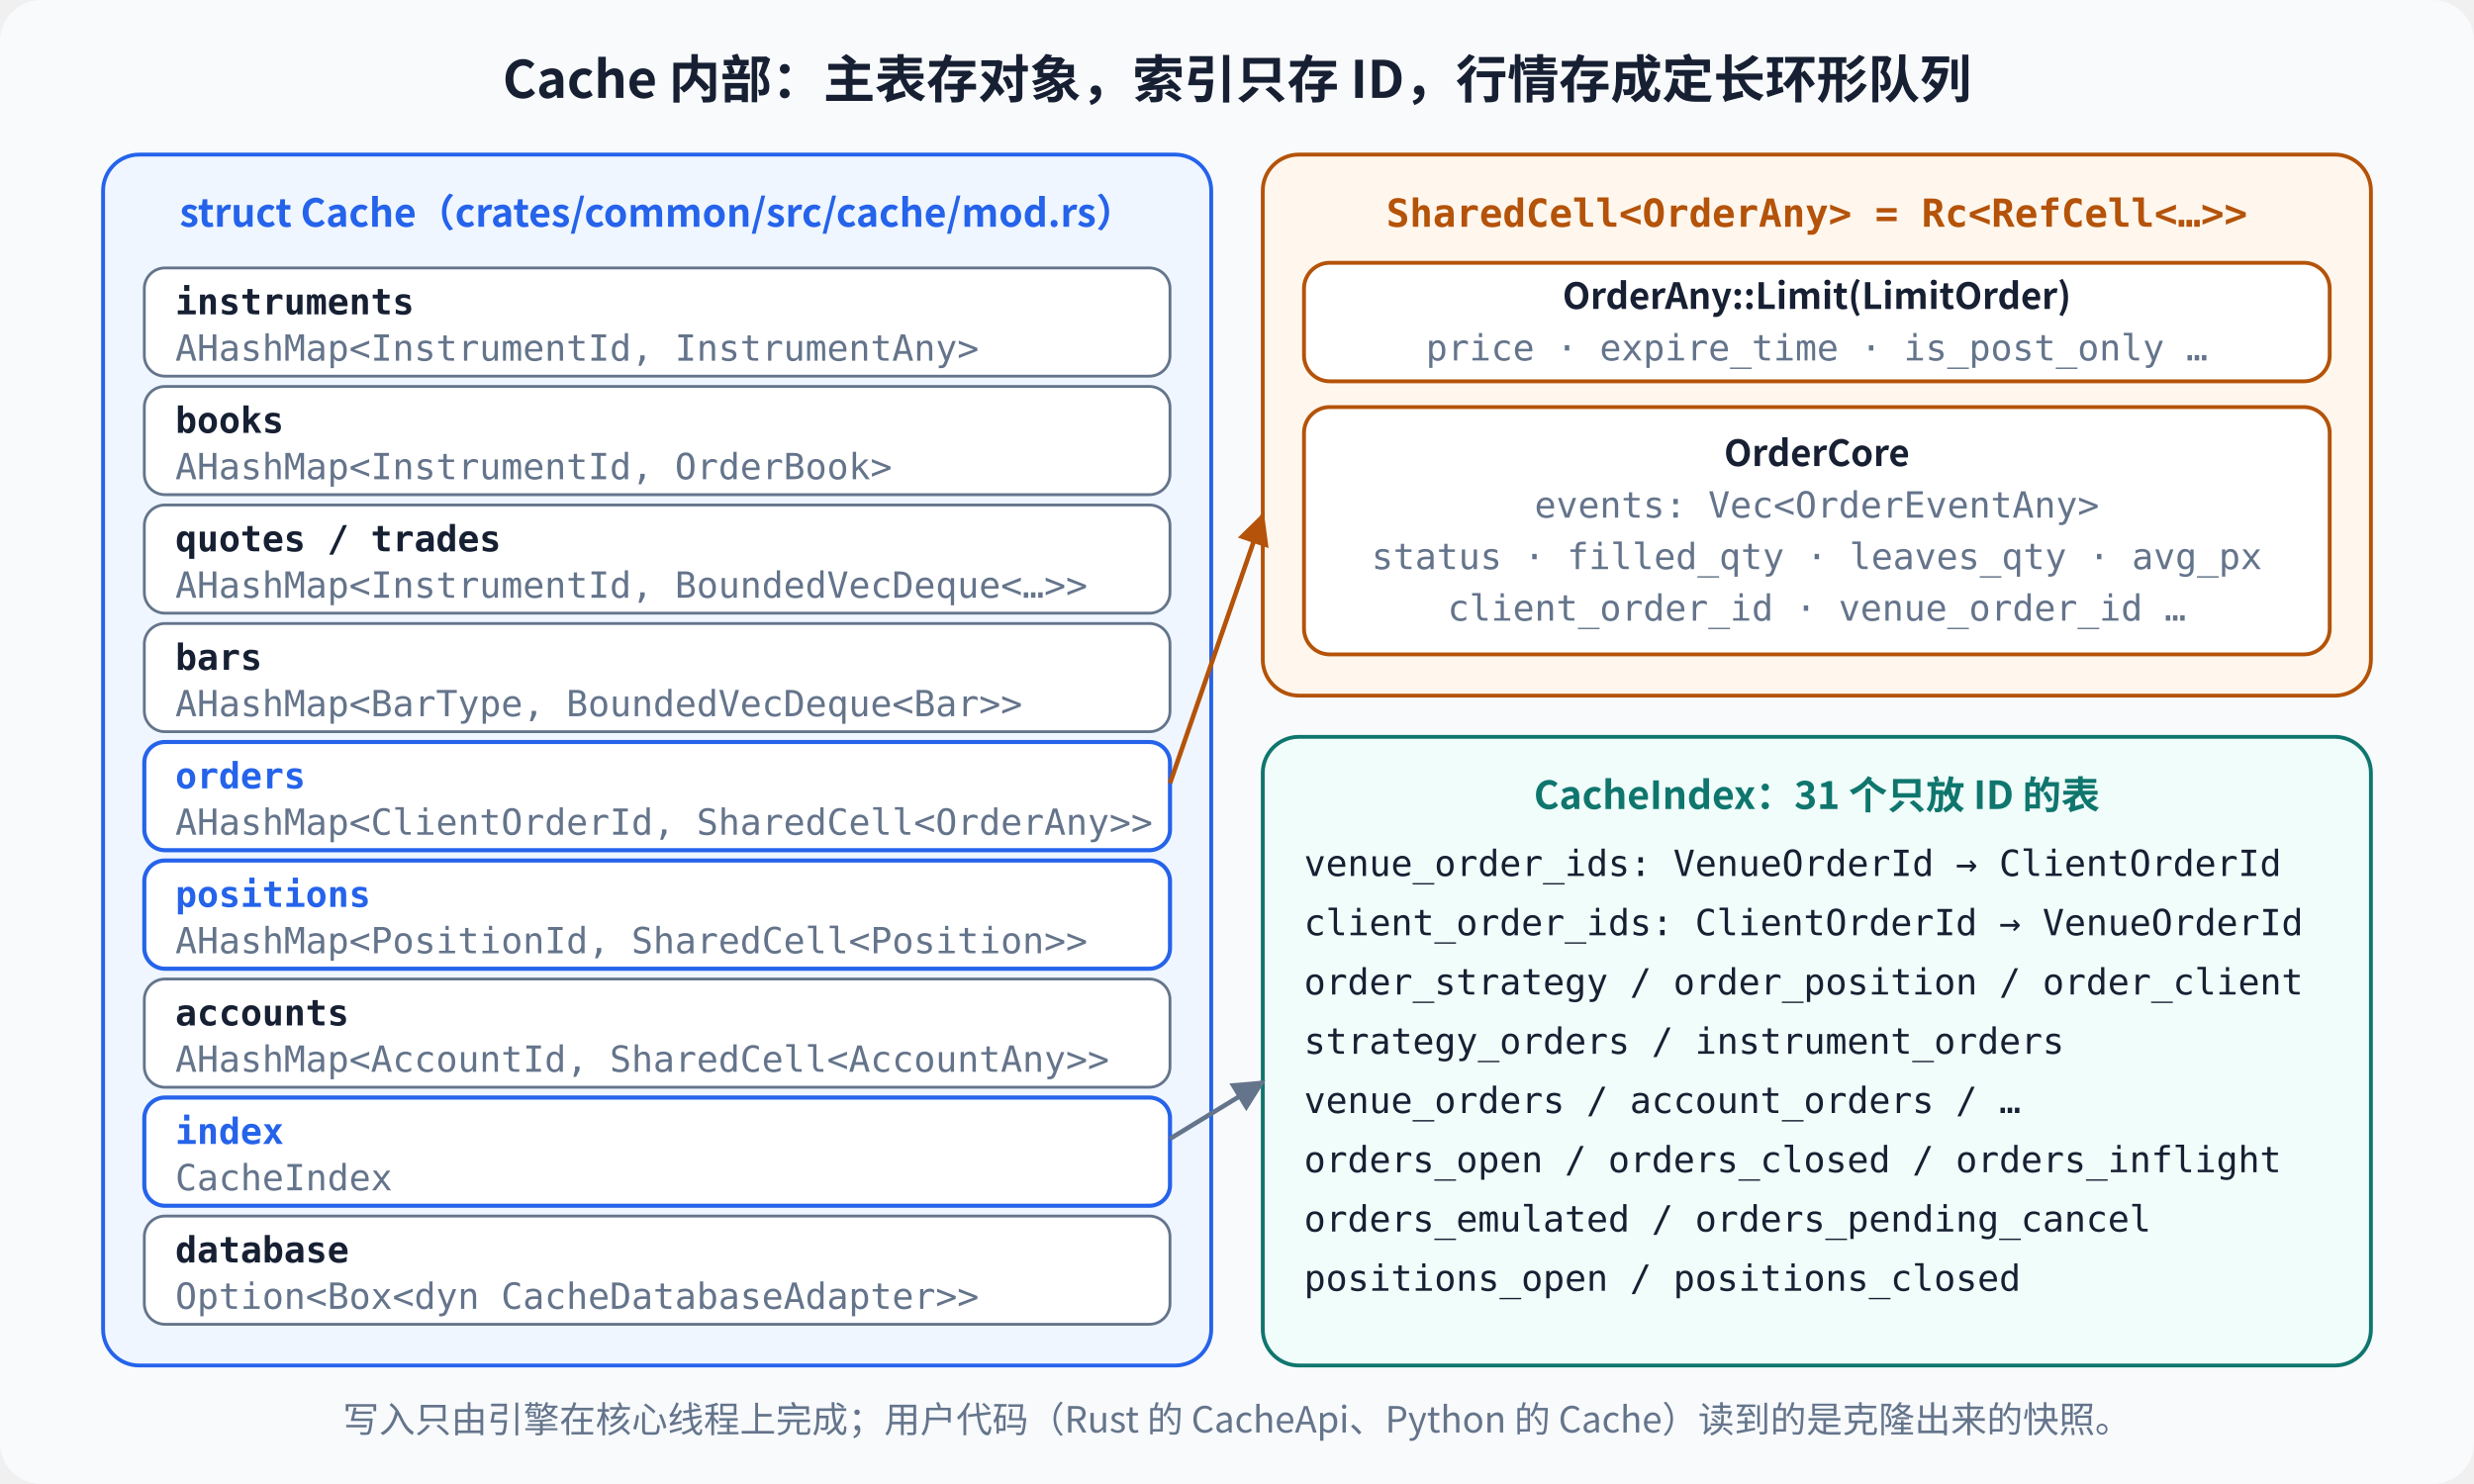
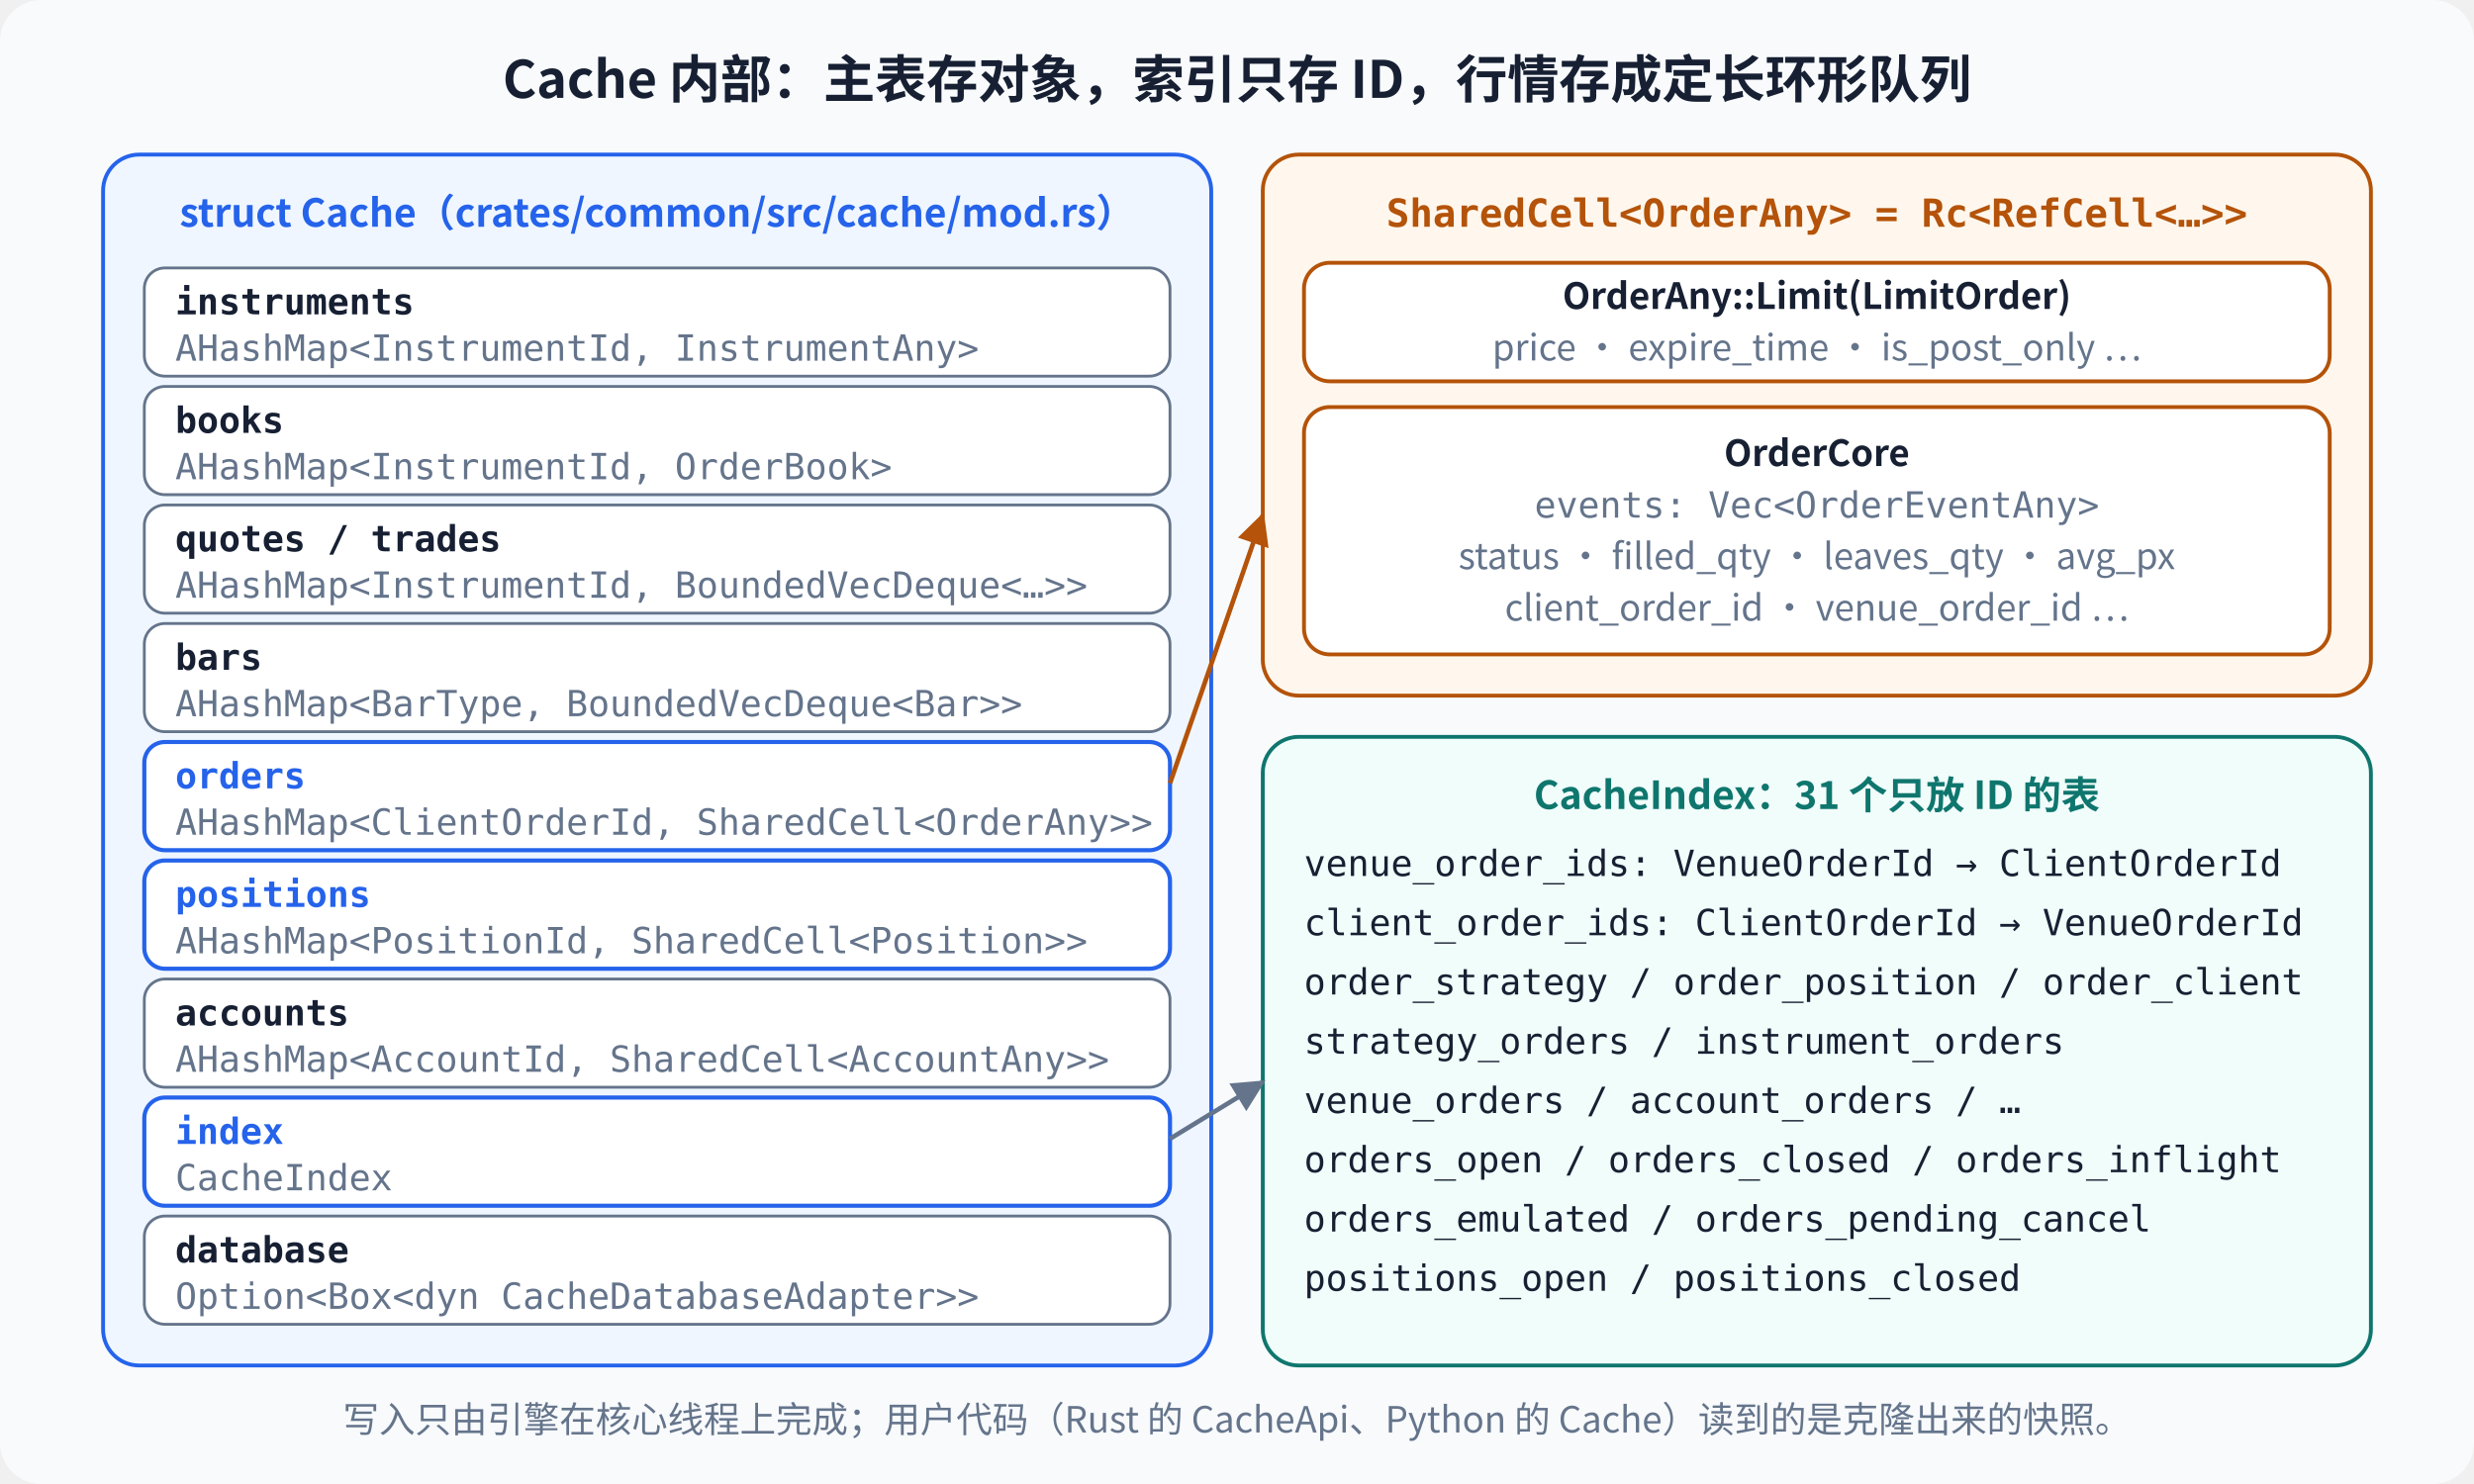
<svg xmlns="http://www.w3.org/2000/svg" width="960" height="576" viewBox="0 0 960 576" role="img" aria-labelledby="title desc">
  <defs>
    <marker id="arrow" viewBox="0 0 10 10" refX="9" refY="5" markerWidth="7" markerHeight="7" orient="auto-start-reverse">
      <path d="M0,0 L10,5 L0,10 z" fill="#64748b" />
    </marker>
    <marker id="arrow-blue" viewBox="0 0 10 10" refX="9" refY="5" markerWidth="7" markerHeight="7" orient="auto-start-reverse">
      <path d="M0,0 L10,5 L0,10 z" fill="#2563eb" />
    </marker>
    <marker id="arrow-orange" viewBox="0 0 10 10" refX="9" refY="5" markerWidth="7" markerHeight="7" orient="auto-start-reverse">
      <path d="M0,0 L10,5 L0,10 z" fill="#b45309" />
+     </marker>
+     <marker id="arrow-teal" viewBox="0 0 10 10" refX="9" refY="5" markerWidth="7" markerHeight="7" orient="auto-start-reverse">
+       <path d="M0,0 L10,5 L0,10 z" fill="#0f766e" />
    </marker>
  </defs>
  <rect width="960" height="576" rx="16" fill="#f8fafc" />
  <g font-family="&quot;Microsoft YaHei&quot;, &quot;PingFang SC&quot;, &quot;Noto Sans CJK SC&quot;, sans-serif" fill="#172033" text-anchor="middle">
    <text x="480.0" y="38.0" font-size="20" fill="#172033" font-weight="bold" text-anchor="middle">Cache 内部：主表存对象，索引只存 ID，行情存成定长环形队列</text>
    <rect x="40.0" y="60.0" width="430.0" height="470.0" rx="14" fill="#eff6ff" stroke="#2563eb" stroke-width="1.5" />
    <text x="255.0" y="88.0" font-size="15" fill="#2563eb" font-weight="bold" text-anchor="middle">struct Cache（crates/common/src/cache/mod.rs）</text>
    <rect x="56.0" y="104.0" width="398.0" height="42.0" rx="8" fill="#ffffff" stroke="#64748b" stroke-width="1.1" />
    <text x="68.0" y="122.0" font-size="14" fill="#172033" font-weight="bold" text-anchor="start" font-family="&quot;JetBrains Mono&quot;, &quot;SFMono-Regular&quot;, Menlo, Consolas, monospace">instruments</text>
    <text x="68.0" y="140.0" font-size="14" fill="#64748b" font-weight="normal" text-anchor="start" font-family="&quot;JetBrains Mono&quot;, &quot;SFMono-Regular&quot;, Menlo, Consolas, monospace">AHashMap&lt;InstrumentId, InstrumentAny&gt;</text>
    <rect x="56.0" y="150.0" width="398.0" height="42.0" rx="8" fill="#ffffff" stroke="#64748b" stroke-width="1.1" />
    <text x="68.0" y="168.0" font-size="14" fill="#172033" font-weight="bold" text-anchor="start" font-family="&quot;JetBrains Mono&quot;, &quot;SFMono-Regular&quot;, Menlo, Consolas, monospace">books</text>
    <text x="68.0" y="186.0" font-size="14" fill="#64748b" font-weight="normal" text-anchor="start" font-family="&quot;JetBrains Mono&quot;, &quot;SFMono-Regular&quot;, Menlo, Consolas, monospace">AHashMap&lt;InstrumentId, OrderBook&gt;</text>
    <rect x="56.0" y="196.0" width="398.0" height="42.0" rx="8" fill="#ffffff" stroke="#64748b" stroke-width="1.1" />
    <text x="68.0" y="214.0" font-size="14" fill="#172033" font-weight="bold" text-anchor="start" font-family="&quot;JetBrains Mono&quot;, &quot;SFMono-Regular&quot;, Menlo, Consolas, monospace">quotes / trades</text>
    <text x="68.0" y="232.0" font-size="14" fill="#64748b" font-weight="normal" text-anchor="start" font-family="&quot;JetBrains Mono&quot;, &quot;SFMono-Regular&quot;, Menlo, Consolas, monospace">AHashMap&lt;InstrumentId, BoundedVecDeque&lt;…&gt;&gt;</text>
    <rect x="56.0" y="242.0" width="398.0" height="42.0" rx="8" fill="#ffffff" stroke="#64748b" stroke-width="1.1" />
    <text x="68.0" y="260.0" font-size="14" fill="#172033" font-weight="bold" text-anchor="start" font-family="&quot;JetBrains Mono&quot;, &quot;SFMono-Regular&quot;, Menlo, Consolas, monospace">bars</text>
    <text x="68.0" y="278.0" font-size="14" fill="#64748b" font-weight="normal" text-anchor="start" font-family="&quot;JetBrains Mono&quot;, &quot;SFMono-Regular&quot;, Menlo, Consolas, monospace">AHashMap&lt;BarType, BoundedVecDeque&lt;Bar&gt;&gt;</text>
    <rect x="56.0" y="288.0" width="398.0" height="42.0" rx="8" fill="#ffffff" stroke="#2563eb" stroke-width="1.6" />
    <text x="68.0" y="306.0" font-size="14" fill="#2563eb" font-weight="bold" text-anchor="start" font-family="&quot;JetBrains Mono&quot;, &quot;SFMono-Regular&quot;, Menlo, Consolas, monospace">orders</text>
    <text x="68.0" y="324.0" font-size="14" fill="#64748b" font-weight="normal" text-anchor="start" font-family="&quot;JetBrains Mono&quot;, &quot;SFMono-Regular&quot;, Menlo, Consolas, monospace">AHashMap&lt;ClientOrderId, SharedCell&lt;OrderAny&gt;&gt;</text>
    <rect x="56.0" y="334.0" width="398.0" height="42.0" rx="8" fill="#ffffff" stroke="#2563eb" stroke-width="1.6" />
    <text x="68.0" y="352.0" font-size="14" fill="#2563eb" font-weight="bold" text-anchor="start" font-family="&quot;JetBrains Mono&quot;, &quot;SFMono-Regular&quot;, Menlo, Consolas, monospace">positions</text>
    <text x="68.0" y="370.0" font-size="14" fill="#64748b" font-weight="normal" text-anchor="start" font-family="&quot;JetBrains Mono&quot;, &quot;SFMono-Regular&quot;, Menlo, Consolas, monospace">AHashMap&lt;PositionId, SharedCell&lt;Position&gt;&gt;</text>
    <rect x="56.0" y="380.0" width="398.0" height="42.0" rx="8" fill="#ffffff" stroke="#64748b" stroke-width="1.1" />
    <text x="68.0" y="398.0" font-size="14" fill="#172033" font-weight="bold" text-anchor="start" font-family="&quot;JetBrains Mono&quot;, &quot;SFMono-Regular&quot;, Menlo, Consolas, monospace">accounts</text>
    <text x="68.0" y="416.0" font-size="14" fill="#64748b" font-weight="normal" text-anchor="start" font-family="&quot;JetBrains Mono&quot;, &quot;SFMono-Regular&quot;, Menlo, Consolas, monospace">AHashMap&lt;AccountId, SharedCell&lt;AccountAny&gt;&gt;</text>
    <rect x="56.0" y="426.0" width="398.0" height="42.0" rx="8" fill="#ffffff" stroke="#2563eb" stroke-width="1.6" />
    <text x="68.0" y="444.0" font-size="14" fill="#2563eb" font-weight="bold" text-anchor="start" font-family="&quot;JetBrains Mono&quot;, &quot;SFMono-Regular&quot;, Menlo, Consolas, monospace">index</text>
    <text x="68.0" y="462.0" font-size="14" fill="#64748b" font-weight="normal" text-anchor="start" font-family="&quot;JetBrains Mono&quot;, &quot;SFMono-Regular&quot;, Menlo, Consolas, monospace">CacheIndex</text>
    <rect x="56.0" y="472.0" width="398.0" height="42.0" rx="8" fill="#ffffff" stroke="#64748b" stroke-width="1.1" />
    <text x="68.0" y="490.0" font-size="14" fill="#172033" font-weight="bold" text-anchor="start" font-family="&quot;JetBrains Mono&quot;, &quot;SFMono-Regular&quot;, Menlo, Consolas, monospace">database</text>
    <text x="68.0" y="508.0" font-size="14" fill="#64748b" font-weight="normal" text-anchor="start" font-family="&quot;JetBrains Mono&quot;, &quot;SFMono-Regular&quot;, Menlo, Consolas, monospace">Option&lt;Box&lt;dyn CacheDatabaseAdapter&gt;&gt;</text>
    <rect x="490.0" y="60.0" width="430.0" height="210.0" rx="14" fill="#fff7ed" stroke="#b45309" stroke-width="1.5" />
    <text x="705.0" y="88.0" font-size="15" fill="#b45309" font-weight="bold" text-anchor="middle" font-family="&quot;JetBrains Mono&quot;, &quot;SFMono-Regular&quot;, Menlo, Consolas, monospace">SharedCell&lt;OrderAny&gt; = Rc&lt;RefCell&lt;…&gt;&gt;</text>
    <rect x="506.0" y="102.0" width="398.0" height="46.0" rx="10" fill="#ffffff" stroke="#b45309" stroke-width="1.5" />
    <text x="705.0" y="119.9" font-size="14" fill="#172033" font-weight="bold" text-anchor="middle">OrderAny::Limit(LimitOrder)</text>
-     <text x="705.0" y="139.9" font-size="14" fill="#64748b" font-weight="normal" text-anchor="middle" font-family="&quot;JetBrains Mono&quot;, &quot;SFMono-Regular&quot;, Menlo, Consolas, monospace">price · expire_time · is_post_only …</text>
+     <text x="705.0" y="139.9" font-size="14" fill="#64748b" font-weight="normal" text-anchor="middle">price · expire_time · is_post_only …</text>
    <rect x="506.0" y="158.0" width="398.0" height="96.0" rx="10" fill="#ffffff" stroke="#b45309" stroke-width="1.5" />
    <text x="705.0" y="180.9" font-size="14" fill="#172033" font-weight="bold" text-anchor="middle">OrderCore</text>
    <text x="705.0" y="200.9" font-size="14" fill="#64748b" font-weight="normal" text-anchor="middle" font-family="&quot;JetBrains Mono&quot;, &quot;SFMono-Regular&quot;, Menlo, Consolas, monospace">events: Vec&lt;OrderEventAny&gt;</text>
-     <text x="705.0" y="220.9" font-size="14" fill="#64748b" font-weight="normal" text-anchor="middle" font-family="&quot;JetBrains Mono&quot;, &quot;SFMono-Regular&quot;, Menlo, Consolas, monospace">status · filled_qty · leaves_qty · avg_px</text>
-     <text x="705.0" y="240.9" font-size="14" fill="#64748b" font-weight="normal" text-anchor="middle" font-family="&quot;JetBrains Mono&quot;, &quot;SFMono-Regular&quot;, Menlo, Consolas, monospace">client_order_id · venue_order_id …</text>
+     <text x="705.0" y="220.9" font-size="14" fill="#64748b" font-weight="normal" text-anchor="middle">status · filled_qty · leaves_qty · avg_px</text>
+     <text x="705.0" y="240.9" font-size="14" fill="#64748b" font-weight="normal" text-anchor="middle">client_order_id · venue_order_id …</text>
    <line x1="454.0" y1="304.0" x2="490.0" y2="200.0" stroke="#b45309" stroke-width="1.8" marker-end="url(#arrow-orange)" />
    <rect x="490.0" y="286.0" width="430.0" height="244.0" rx="14" fill="#f0fdfa" stroke="#0f766e" stroke-width="1.5" />
    <text x="705.0" y="314.0" font-size="15" fill="#0f766e" font-weight="bold" text-anchor="middle">CacheIndex：31 个只放 ID 的表</text>
    <text x="506.0" y="340.0" font-size="14" fill="#172033" font-weight="normal" text-anchor="start" font-family="&quot;JetBrains Mono&quot;, &quot;SFMono-Regular&quot;, Menlo, Consolas, monospace">venue_order_ids: VenueOrderId → ClientOrderId</text>
    <text x="506.0" y="363.0" font-size="14" fill="#172033" font-weight="normal" text-anchor="start" font-family="&quot;JetBrains Mono&quot;, &quot;SFMono-Regular&quot;, Menlo, Consolas, monospace">client_order_ids: ClientOrderId → VenueOrderId</text>
    <text x="506.0" y="386.0" font-size="14" fill="#172033" font-weight="normal" text-anchor="start" font-family="&quot;JetBrains Mono&quot;, &quot;SFMono-Regular&quot;, Menlo, Consolas, monospace">order_strategy / order_position / order_client</text>
    <text x="506.0" y="409.0" font-size="14" fill="#172033" font-weight="normal" text-anchor="start" font-family="&quot;JetBrains Mono&quot;, &quot;SFMono-Regular&quot;, Menlo, Consolas, monospace">strategy_orders / instrument_orders</text>
    <text x="506.0" y="432.0" font-size="14" fill="#172033" font-weight="normal" text-anchor="start" font-family="&quot;JetBrains Mono&quot;, &quot;SFMono-Regular&quot;, Menlo, Consolas, monospace">venue_orders / account_orders / …</text>
    <text x="506.0" y="455.0" font-size="14" fill="#172033" font-weight="normal" text-anchor="start" font-family="&quot;JetBrains Mono&quot;, &quot;SFMono-Regular&quot;, Menlo, Consolas, monospace">orders_open / orders_closed / orders_inflight</text>
    <text x="506.0" y="478.0" font-size="14" fill="#172033" font-weight="normal" text-anchor="start" font-family="&quot;JetBrains Mono&quot;, &quot;SFMono-Regular&quot;, Menlo, Consolas, monospace">orders_emulated / orders_pending_cancel</text>
    <text x="506.0" y="501.0" font-size="14" fill="#172033" font-weight="normal" text-anchor="start" font-family="&quot;JetBrains Mono&quot;, &quot;SFMono-Regular&quot;, Menlo, Consolas, monospace">positions_open / positions_closed</text>
    <line x1="454.0" y1="442.0" x2="490.0" y2="420.0" stroke="#64748b" stroke-width="1.8" marker-end="url(#arrow)" />
    <text x="480.0" y="556.0" font-size="14" fill="#64748b" font-weight="normal" text-anchor="middle">写入只由引擎在核心线程上完成；用户代码（Rust 的 CacheApi、Python 的 Cache）读到的是克隆出来的快照。</text>
  </g>
</svg>
